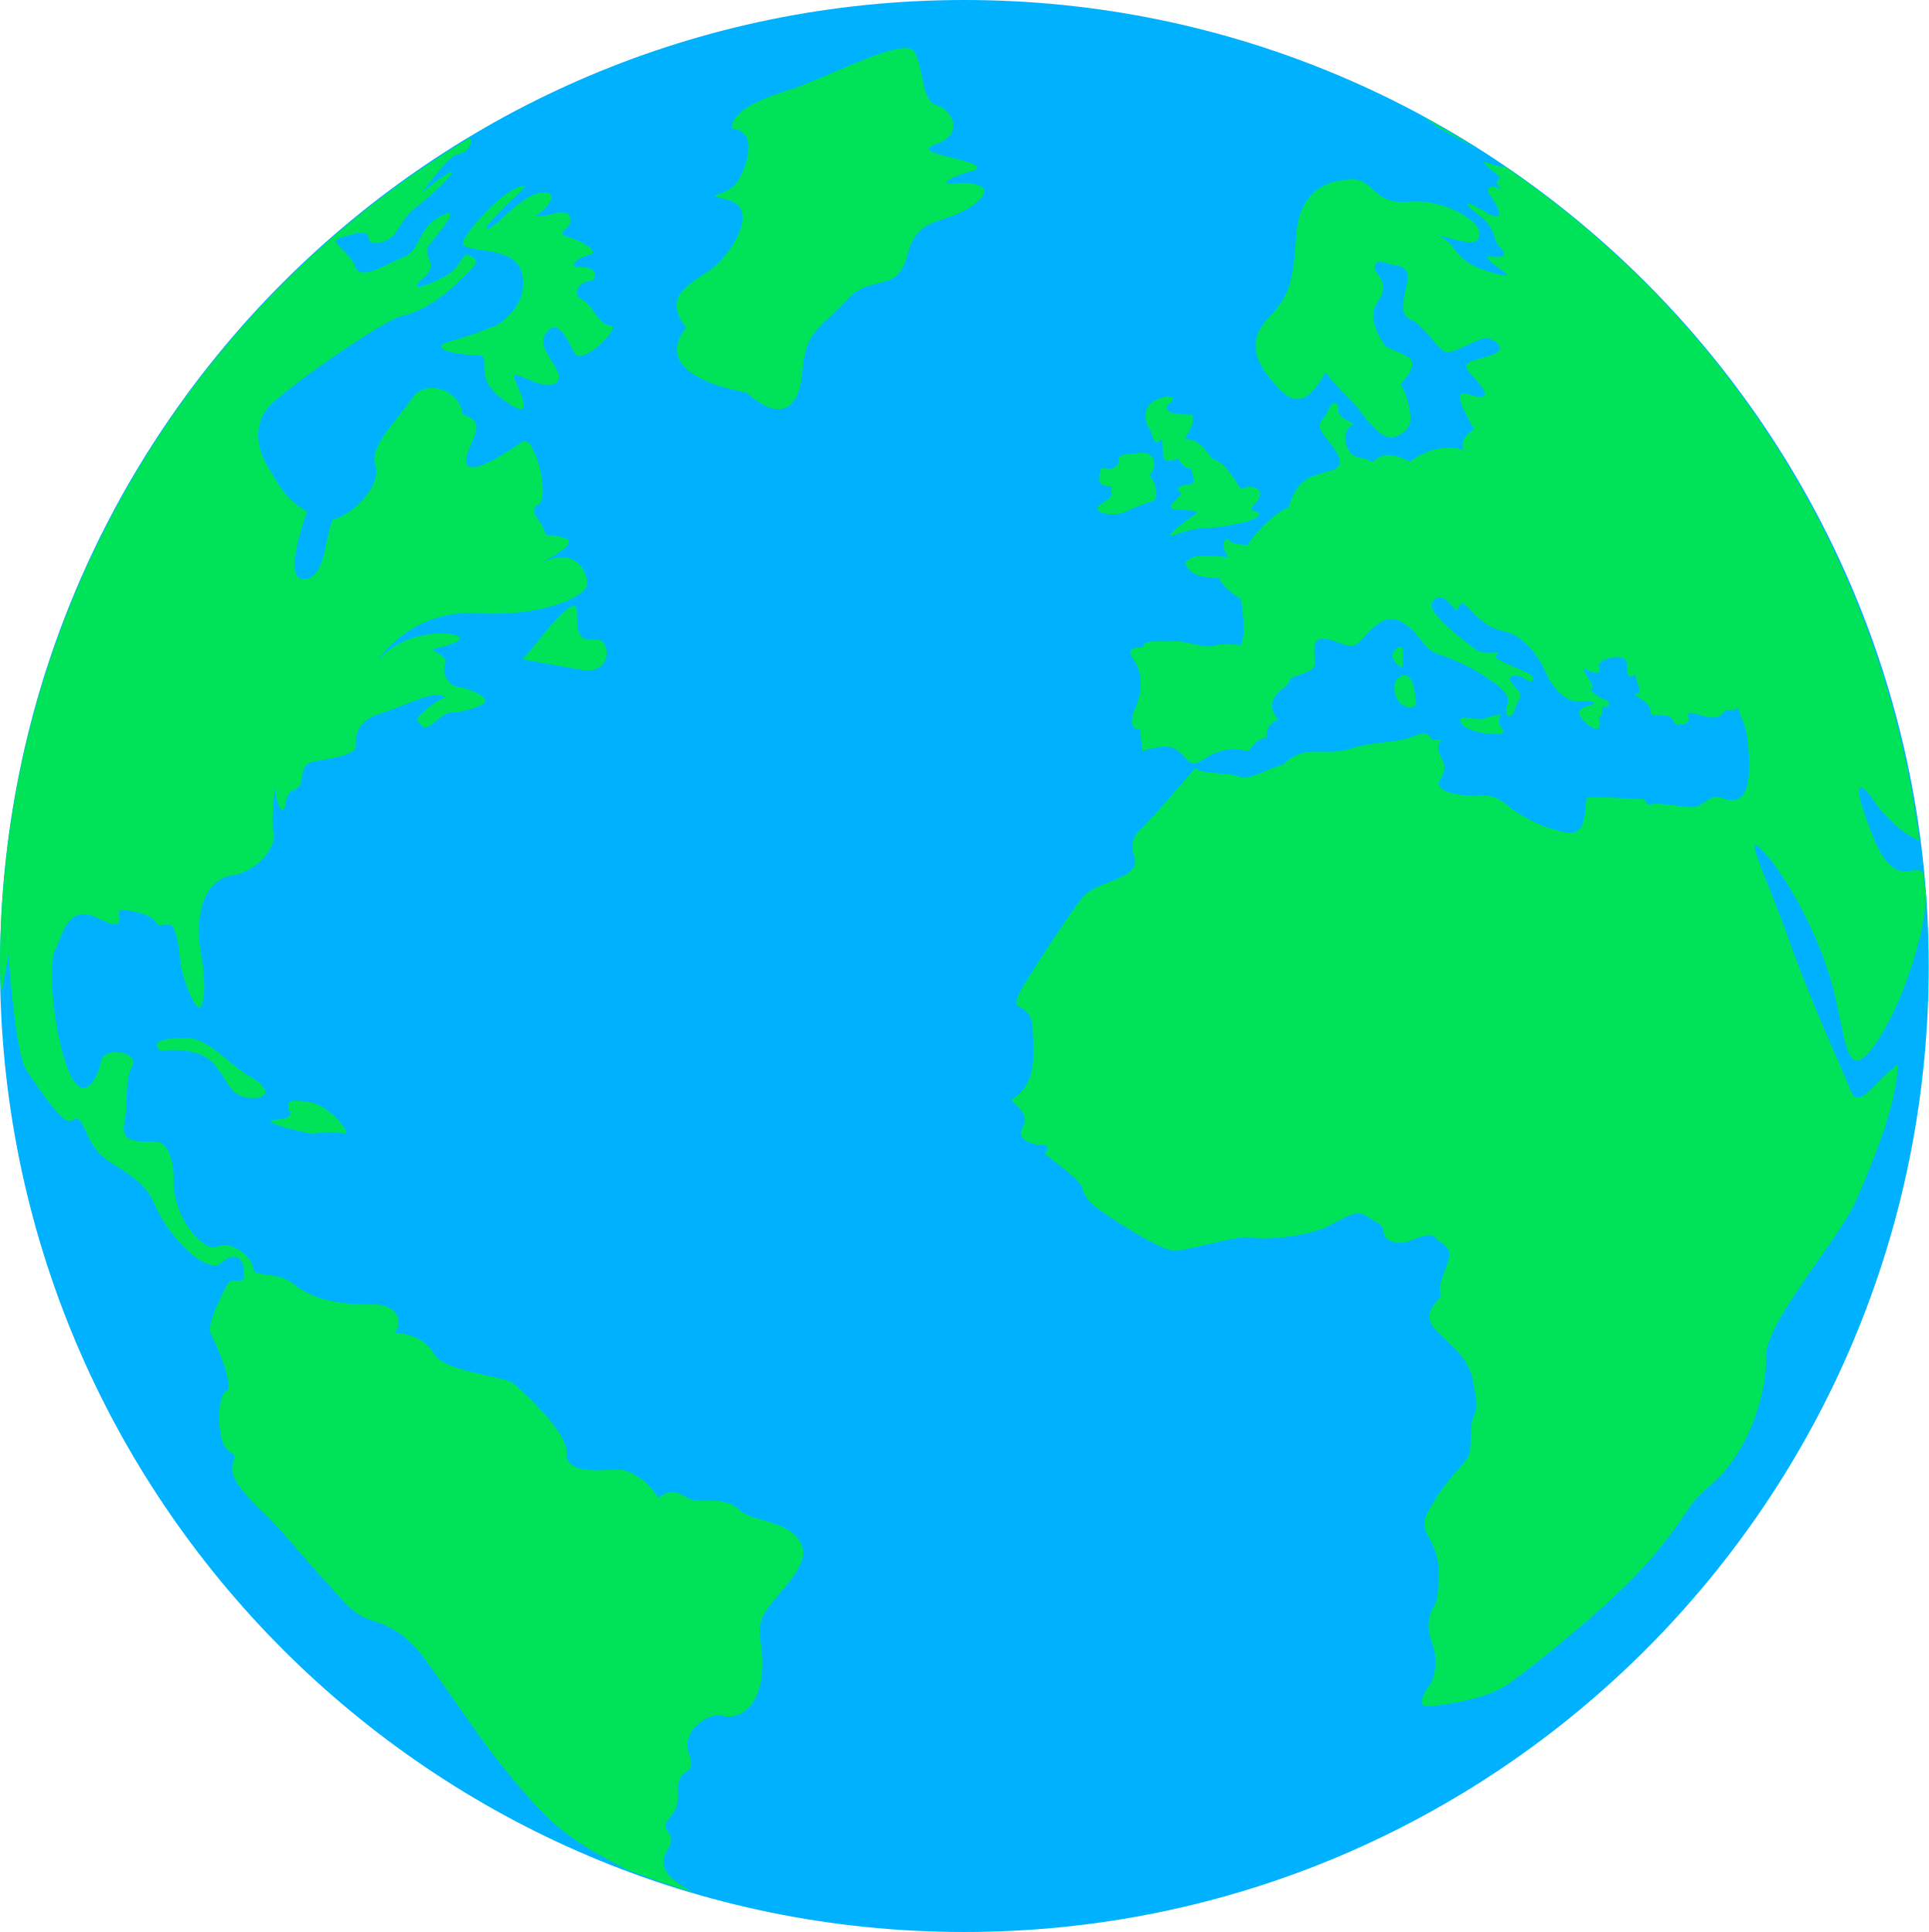
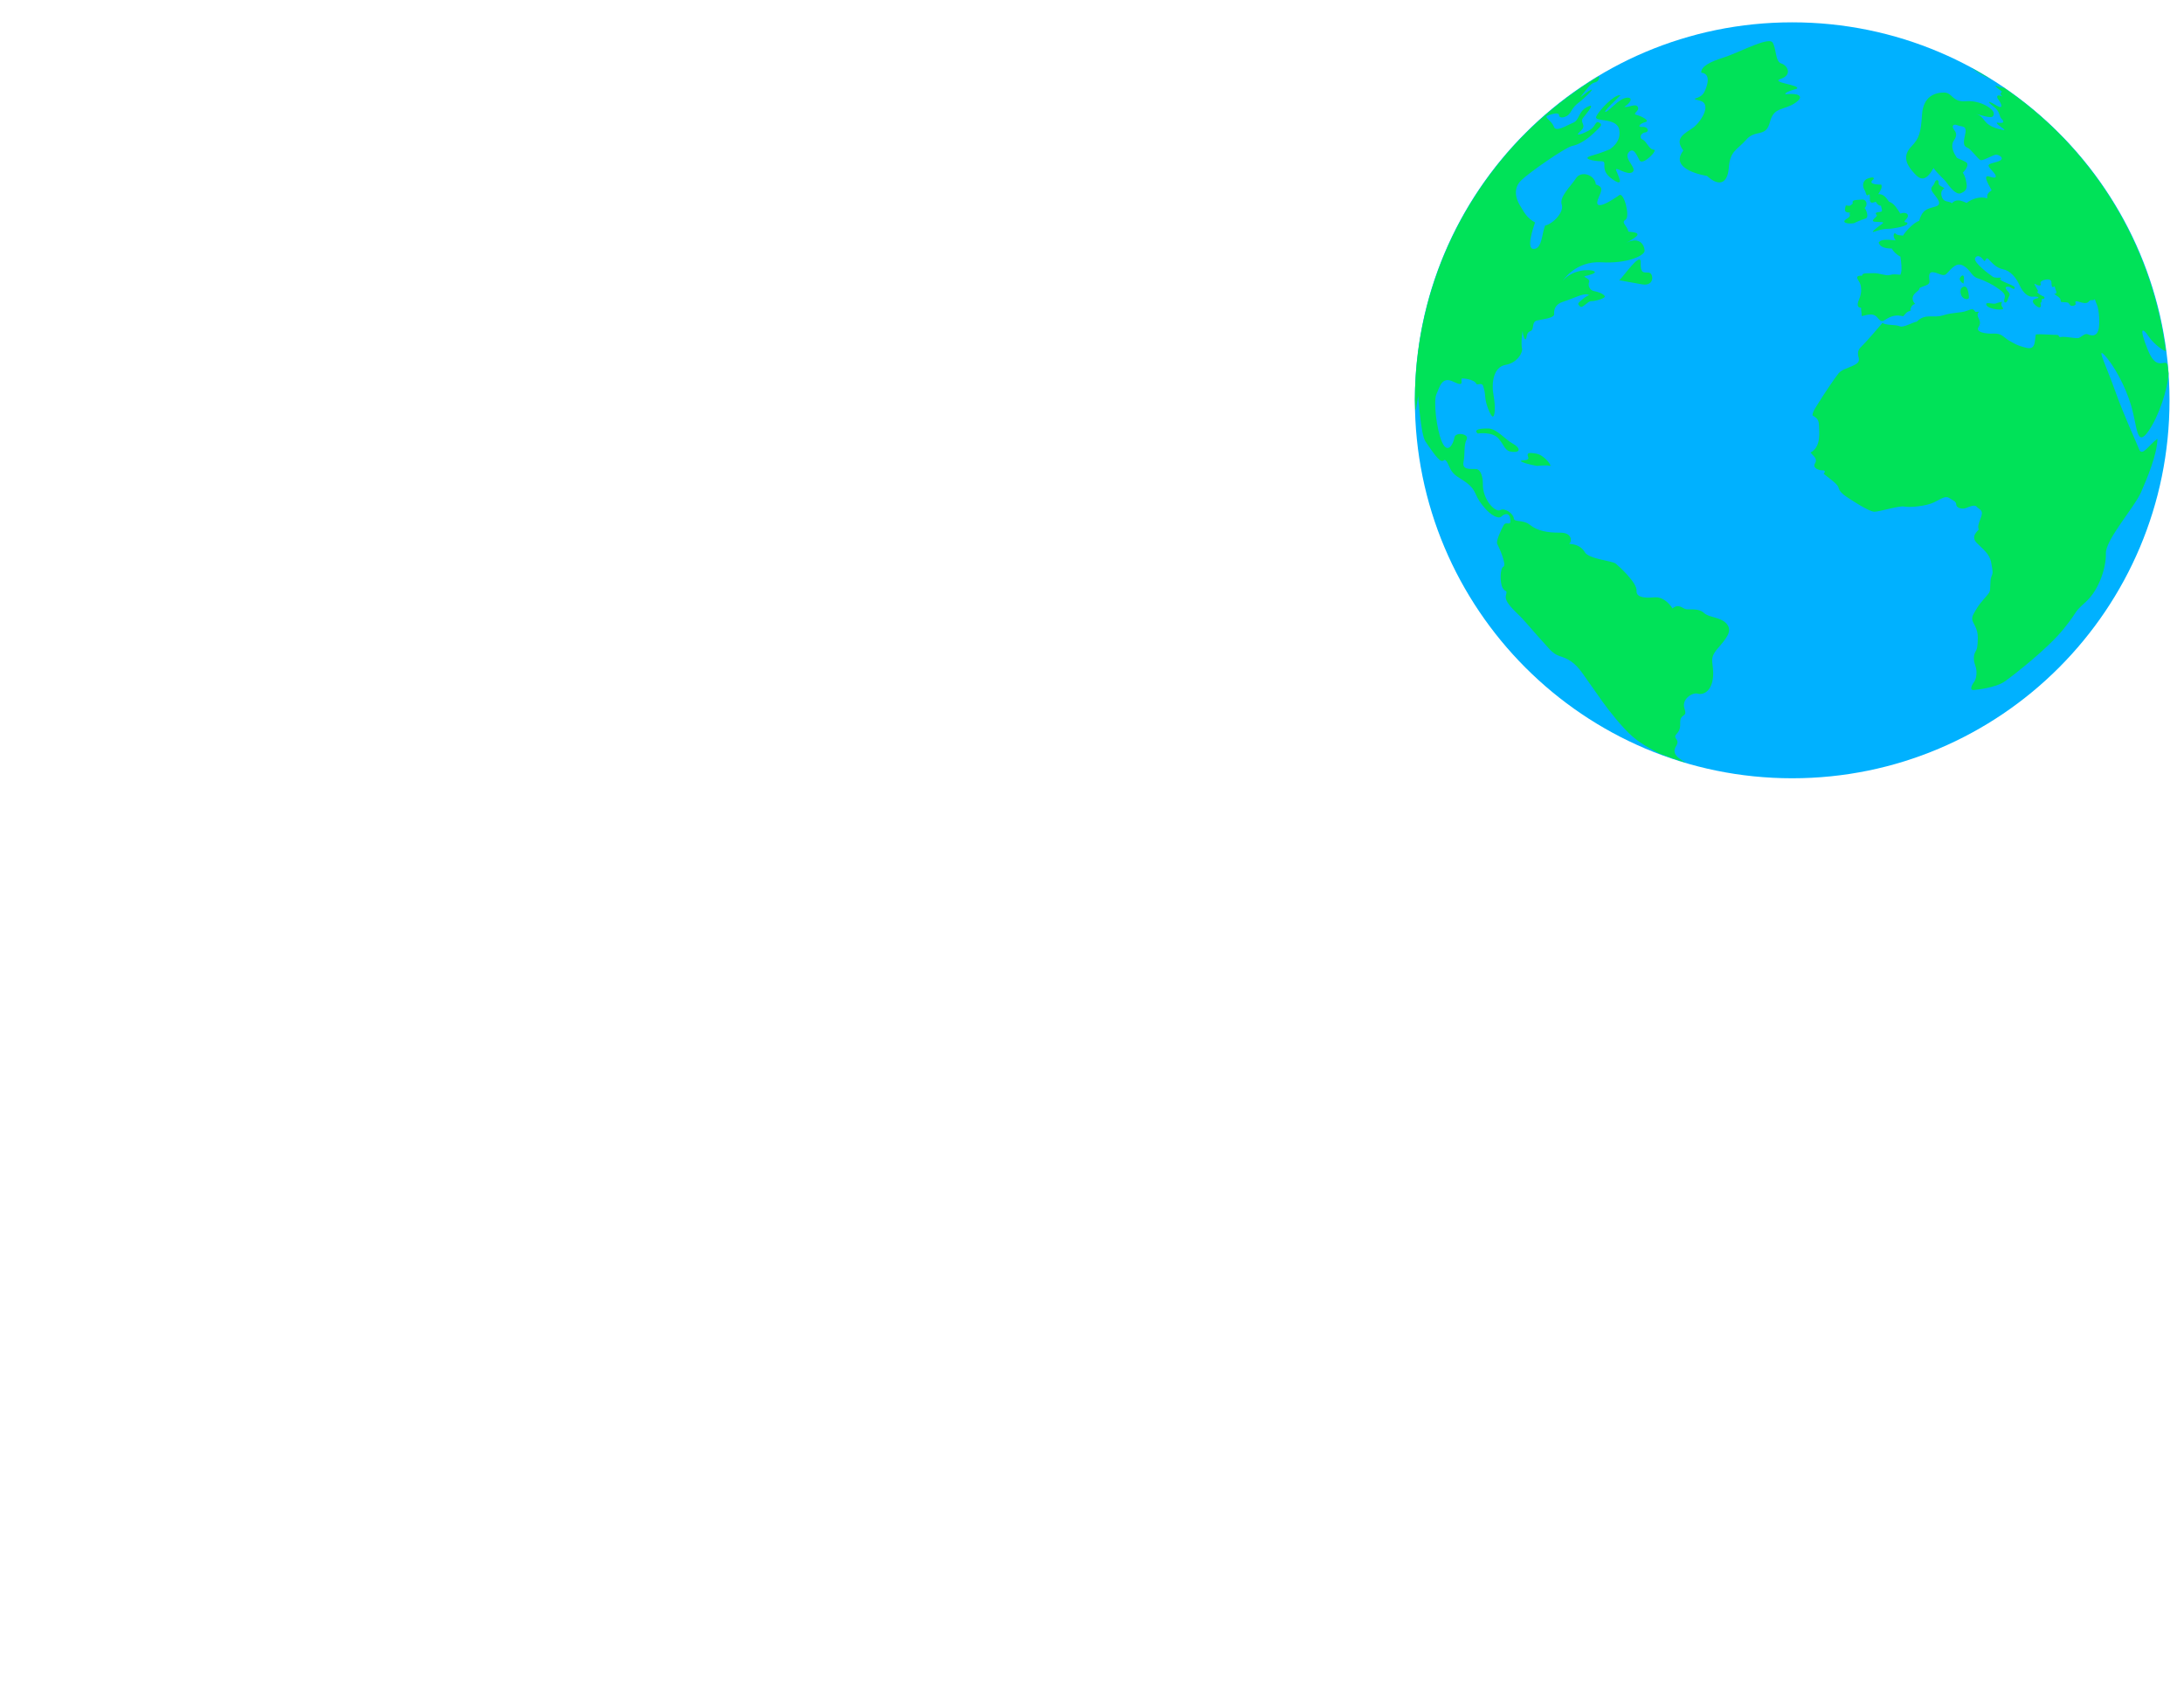
- <svg xmlns="http://www.w3.org/2000/svg" width="507.552" height="508.44" viewBox="0 0 134.29 134.525" version="1.1" id="svg8">
+ <svg xmlns="http://www.w3.org/2000/svg" width="1468.92" height="1147.574" viewBox="0 0 388.652 303.629" version="1.1" id="svg8">
  <defs id="defs2" />
-   <g id="layer2" style="display:inline" transform="translate(-39.25719,-77.71925)">
-     <g id="g956" transform="translate(-2.641938,-29.50163)">
+   <g id="layer2" style="display:inline" transform="translate(208.9355,-68.86649)">
+     <g id="g956" transform="translate(0.9494897,-34.38063)">
      <ellipse ry="67.262" rx="67.145" cy="174.483" cx="109.044" id="path941" style="opacity:1;fill:#00b1ff;fill-opacity:1;fill-rule:nonzero;stroke:none;stroke-width:0.635;stroke-linecap:square;stroke-linejoin:round;stroke-miterlimit:4;stroke-dasharray:none;stroke-dashoffset:0;stroke-opacity:1" />
      <path id="path915" transform="scale(0.2645833)" d="m 396.482,417.908 c -6.366,0.074 -22.268,8.42 -30.211,10.902 -9.414,2.942 -15.593,6.178 -15.299,10.297 6.178,0.588 4.786,7.493 2.061,12.943 -2.942,5.884 -11.31,3.633 -2.943,5.885 8.366,2.251 0.588,14.416 -4.707,18.24 -5.295,3.825 -12.943,6.767 -6.471,15.299 -10.297,13.239 15.887,17.062 15.887,17.062 7.649,7.061 13.826,5.884 14.709,-5.59 0.883,-11.474 5.59,-11.767 11.768,-18.828 6.178,-7.061 13.239,-1.177 15.887,-11.768 2.648,-10.591 9.413,-7.65 17.062,-12.945 7.649,-5.295 -0.294,-6.471 -4.707,-5.883 -4.413,0.588 -1.471,-1.766 5.59,-3.531 3.825,-2.648 -18.533,-4.118 -10.59,-6.766 7.943,-2.648 4.412,-9.12 0.293,-10.297 -4.119,-1.177 -3.235,-10.002 -5.883,-14.121 -0.414,-0.644 -1.266,-0.914 -2.445,-0.9 z m 136.064,17.85 c 1.425,1.029 2.8,2.003 3.953,2.771 2.98,1.987 6.712,3.856 10.158,5.732 a 253.776,254.22 0 0 0 -14.111,-8.504 z m -250.857,5.955 a 253.776,254.22 0 0 0 -123.33,217.752 253.776,254.22 0 0 0 0.217,6.152 l 0.461,0.076 1.559,-9.361 c 0,0 1.665,26.003 4.785,30.684 3.12,4.681 8.322,12.273 10.506,13.105 2.184,0.832 2.079,-1.975 3.848,0.521 1.768,2.496 2.184,6.968 7.385,10.297 5.201,3.328 9.466,5.72 11.754,10.816 2.288,5.097 3.952,7.282 6.969,10.715 3.016,3.432 8.426,7.384 10.818,5.096 2.392,-2.288 5.616,-2.496 5.928,2.289 0.312,4.785 -2.808,0.623 -4.473,3.535 -1.664,2.912 -5.407,10.923 -4.367,12.691 1.04,1.768 6.552,14.249 4.16,15.289 -2.392,1.04 -2.393,10.714 -0.625,14.146 1.768,3.432 3.537,0.831 2.289,5.199 -1.248,4.369 6.241,10.61 10.09,14.562 3.848,3.952 11.025,12.69 14.457,16.227 3.432,3.536 6.344,8.32 11.545,9.984 5.201,1.664 9.882,3.746 15.395,11.547 5.513,7.801 10.09,14.353 13.73,19.449 3.64,5.097 12.794,16.851 19.555,22.779 6.75,5.919 14.428,9.555 18.801,11.947 a 253.776,254.22 0 0 0 17.656,6.055 c -3.875,-2.098 -6.837,-4.29 -7.543,-6.457 -1.456,-4.473 3.642,-5.824 0.938,-9.465 -2.704,-3.64 2.912,-2.807 2.6,-10.4 -0.312,-7.593 5.2,-3.537 2.912,-10.09 -2.288,-6.553 5.617,-11.13 8.842,-10.09 3.224,1.04 9.257,-1.04 10.297,-10.713 1.04,-9.673 -3.329,-12.065 2.912,-19.346 6.241,-7.281 10.402,-12.067 6.346,-16.852 -4.057,-4.785 -11.755,-4.057 -15.188,-7.281 -3.432,-3.224 -8.632,-2.288 -11.648,-2.496 -3.016,-0.208 -4.993,-4.368 -9.674,-0.623 -2.496,-4.161 -7.176,-7.802 -11.545,-7.49 -4.369,0.312 -13.002,1.042 -12.586,-4.367 0.416,-5.409 -11.753,-16.434 -14.041,-18.307 -2.288,-1.872 -18.098,-3.017 -20.803,-7.697 -2.704,-4.681 -7.593,-5.409 -10.506,-5.617 1.768,-1.04 2.6,-7.592 -6.137,-7.488 -8.737,0.104 -15.393,-1.353 -20.178,-5.201 -4.785,-3.848 -10.714,-1.56 -10.922,-4.473 -0.208,-2.912 -5.826,-7.28 -9.154,-5.512 -3.328,1.768 -11.96,-7.074 -11.648,-17.787 0.104,-3.536 -1.145,-9.465 -4.369,-9.777 -3.224,-0.312 -9.777,1.04 -8.633,-4.785 1.144,-5.825 -1.9e-4,-11.232 2.08,-15.08 2.08,-3.849 -7.593,-5.41 -8.217,-1.354 -0.624,4.056 -4.472,11.755 -8.32,3.018 -3.848,-8.737 -5.826,-27.876 -3.746,-32.244 2.08,-4.369 3.432,-12.379 11.441,-8.322 8.009,4.057 4.577,-1.143 5.617,-2.184 3.744,-0.104 8.946,1.56 9.57,3.328 0.624,1.768 3.744,-1.04 4.68,1.664 0.936,2.704 1.249,4.057 1.561,8.113 0.312,4.057 3.432,11.962 4.889,12.482 1.456,0.52 2.183,-6.034 0.623,-14.355 -1.56,-8.321 2.5e-4,-19.033 8.113,-20.385 8.113,-1.352 11.857,-8.738 11.025,-11.234 -0.832,-2.496 0.417,-13.938 0.521,-11.025 0.104,2.912 1.976,7.697 2.6,3.328 0.624,-4.369 2.808,-3.017 3.744,-4.785 0.936,-1.768 0.104,-5.409 3.225,-6.137 3.12,-0.728 11.753,-1.559 11.545,-4.264 -0.208,-2.704 0.417,-6.658 6.242,-8.426 5.825,-1.768 13.52,-5.823 16.225,-4.783 2.704,1.04 1.56,-0.834 -2.912,2.807 -4.473,3.64 -3.744,3.433 -2.184,5.201 1.56,1.768 5.199,-3.639 7.592,-3.535 2.392,0.104 9.987,-1.873 9.051,-3.434 -0.936,-1.56 -4.577,-2.912 -7.178,-3.328 -2.6,-0.416 -4.368,-3.537 -3.328,-6.033 1.04,-2.496 -4.889,-3.537 -2.705,-4.057 2.184,-0.52 8.634,-1.976 5.93,-3.328 -2.704,-1.352 -14.122,-1.356 -20.895,6.395 0,0 8.531,-13.385 25.889,-12.355 17.357,1.03 29.125,-4.414 29.125,-7.797 0,-3.383 -3.235,-10.002 -12.355,-5.295 8.973,-4.854 10.591,-6.914 1.471,-7.502 -1.177,-4.707 -5.148,-5.883 -1.912,-8.09 3.236,-2.206 -1.177,-18.681 -4.266,-16.475 -3.089,2.206 -19.122,13.238 -13.68,1.176 2.206,-5.001 2.647,-6.767 -2.061,-8.385 -0.588,-6.472 -9.854,-9.562 -13.385,-4.119 -3.53,5.443 -11.328,12.504 -9.562,17.652 1.765,5.148 -6.031,13.091 -11.18,14.121 -2.206,5.148 -1.912,15.446 -7.502,15.74 -5.59,0.294 -0.44,-14.268 0.736,-17.799 -5.443,-3.089 -7.061,-6.326 -10.15,-11.475 -3.089,-5.148 -4.412,-11.619 0.736,-16.768 5.148,-5.148 29.86,-22.36 34.42,-23.242 4.56,-0.883 10.15,-4.413 14.857,-8.973 4.707,-4.56 5.737,-5.297 3.236,-6.768 -2.501,-1.471 -2.354,2.649 -6.031,4.855 -3.677,2.206 -11.62,5.442 -6.619,1.029 5.001,-4.413 -0.883,-5.589 1.912,-9.119 2.795,-3.53 8.827,-10.445 2.648,-7.209 -6.178,3.236 -5.001,8.827 -9.414,10.592 -4.413,1.765 -11.621,6.618 -12.945,2.646 -1.324,-3.972 -7.208,-6.472 -4.119,-7.502 3.089,-1.03 7.501,-2.5 7.648,-0.146 0.147,2.354 3.972,1.471 6.031,-0.146 2.059,-1.618 2.649,-5.001 6.768,-8.09 4.119,-3.089 11.768,-10.444 8.385,-8.826 -3.383,1.618 -8.974,7.354 -5.885,3.529 3.089,-3.825 5.883,-7.796 8.09,-8.385 2.206,-0.588 2.942,-1.029 3.678,-3.529 0.081,-0.275 -0.2,-0.48 -0.736,-0.631 z m 267.396,6.229 c -0.78,-0.104 1.3e-4,0.676 4.057,3.9 -1.04,1.872 -1.664,1.04 0.416,3.328 -3.744,-1.872 -4.369,-2.1e-4 -2.705,2.08 1.664,2.08 4.161,7.283 -1.664,3.746 -5.825,-3.536 -6.032,-2.497 -1.455,1.039 4.577,3.536 3.327,6.241 5.199,8.113 1.872,1.872 2.082,3.328 -3.119,2.496 -1.04,1.664 11.44,7.281 0.623,4.16 -10.817,-3.12 -8.113,-8.112 -14.77,-9.984 9.153,2.496 11.65,3.328 12.066,0 0.416,-3.328 -9.361,-9.361 -18.723,-8.529 -9.361,0.832 -8.945,-5.824 -14.77,-5.824 -5.825,0 -13.939,2.288 -14.771,14.77 -0.832,12.482 -1.871,16.018 -7.279,21.635 -5.409,5.617 -3.745,11.025 0.416,16.018 4.161,4.993 8.32,9.777 14.561,-1.664 3.12,4.369 7.073,7.282 8.945,9.986 1.872,2.704 6.242,8.112 9.154,7.072 2.912,-1.04 4.784,-2.705 4.16,-6.449 -0.624,-3.744 -1.248,-5.408 -2.496,-7.488 1.248,-1.248 4.784,-5.41 2.08,-7.074 -2.704,-1.664 -5.618,-2.287 -6.242,-3.119 -1.664,-2.496 -4.575,-7.489 -1.871,-11.441 2.704,-3.952 1.247,-5.617 -0.209,-7.697 -1.456,-2.08 7.5e-4,-3.744 2.705,-2.496 2.704,1.248 6.656,-0.416 4.992,6.449 -1.664,6.865 -0.415,7.696 1.873,8.736 2.288,1.04 6.448,7.073 8.32,8.113 1.872,1.04 8.946,-3.953 11.234,-3.537 2.288,0.416 6.033,3.121 0,4.785 -6.033,1.664 -7.281,1.664 -3.328,5.824 3.953,4.161 3.328,5.824 -1.457,4.16 -4.785,-1.664 -1.664,3.954 1.248,9.154 -2.496,1.664 -3.328,2.912 -2.912,5.408 -5.201,-1.664 -10.713,0.625 -13.938,3.121 -4.577,-2.288 -7.593,-2.393 -9.881,0.207 -2.288,-1.872 -5.41,-0.311 -6.762,-4.264 -1.352,-3.953 1.039,-5.41 1.768,-5.826 -1.56,-1.248 -4.159,-1.56 -3.951,-3.744 0.208,-2.184 -1.873,-2.497 -2.705,0.104 -0.832,2.6 -3.64,2.81 -1.352,6.242 2.288,3.432 7.489,8.112 1.977,9.672 -5.513,1.56 -8.841,1.977 -11.025,9.674 -3.953,1.144 -9.882,8.009 -10.818,9.881 -2.6,-0.208 -4.16,-0.312 -4.992,-1.352 -0.832,-1.04 -2.496,1.456 0,4.576 -3.536,-0.208 -9.673,-1.456 -11.441,1.561 0.936,2.08 2.392,3.849 8.945,3.953 0.624,1.56 3.016,4.056 5.721,5.408 0.416,3.016 1.456,9.258 0,12.17 -3.432,-0.208 -4.577,-0.521 -7.178,0.207 -2.6,0.728 -7.488,-1.456 -10.816,-1.248 -3.328,0.208 -8.009,-0.52 -7.697,1.664 -2.288,0 -4.784,0.104 -2.496,3.328 2.288,3.224 2.392,8.113 0.416,12.586 -1.976,4.473 -0.521,5.825 1.352,5.617 -0.208,1.768 0.52,3.849 0.312,5.617 1.976,0.104 7.385,-3.016 10.713,1.145 3.328,4.161 3.953,1.663 8.01,-0.209 4.057,-1.872 6.968,-1.249 9.256,-0.729 1.144,-1.144 2.288,-3.329 4.889,-3.641 -0.104,-1.56 0.521,-3.952 3.121,-4.68 -2.08,-2.288 -2.705,-5.201 0.936,-8.01 3.64,-2.808 0.416,-2.183 3.641,-3.432 3.224,-1.248 5.41,-1.664 5.098,-4.16 -0.312,-2.496 -0.832,-6.033 2.393,-5.721 3.224,0.312 5.616,2.392 7.904,1.768 2.288,-0.624 6.45,-9.258 12.066,-6.346 5.617,2.912 5.408,7.178 10.297,8.738 4.889,1.56 10.817,4.785 12.377,6.033 1.56,1.248 6.762,3.847 5.514,7.176 -1.248,3.328 1.144,4.265 2.08,1.041 0.936,-3.224 2.6,-3.017 -0.312,-6.033 -2.912,-3.016 0.832,-3.12 2.393,-2.08 1.56,1.04 2.704,1.457 2.6,-0.104 -0.104,-1.56 -11.649,-4.578 -9.568,-5.93 2.08,-1.352 -3.121,0.208 -5.201,-1.248 -2.08,-1.456 -13.106,-9.569 -11.857,-12.377 1.248,-2.808 3.953,-1.248 5.617,1.145 1.664,2.392 1.143,-2.81 3.432,-0.521 2.288,2.288 4.993,5.826 9.777,6.762 4.785,0.936 8.737,5.512 11.129,10.816 2.392,5.305 5.929,7.906 8.842,7.594 2.912,-0.312 5.305,0.624 2.809,1.145 -2.496,0.52 -4.369,1.769 -0.832,4.785 3.536,3.016 3.951,0.311 3.119,-1.77 1.56,-0.208 0.417,-3.119 1.457,-2.703 1.04,0.416 2.392,-1.041 0.104,-1.873 -2.288,-0.832 -4.784,-3.432 -3.328,-3.016 1.456,0.416 -3.744,-6.346 -1.768,-5.098 1.976,1.248 4.577,1.768 3.641,-0.416 -0.936,-2.184 6.967,-4.057 7.279,-1.145 0.312,2.912 0.049,4.619 2.256,3.074 0.294,2.501 2.281,5 0.295,5 -1.986,0 2.5,1.692 3.383,3.457 0.883,1.765 -0.515,2.206 2.133,2.279 2.648,0.073 3.53,10e-4 4.266,1.619 0.735,1.618 4.045,0.662 4.045,-0.367 0,-1.03 -1.397,-2.649 2.648,-1.398 4.045,1.25 5.369,0.81 6.398,-0.588 1.03,-1.397 2.795,0.147 3.678,-1.324 0.588,0.736 0.441,1.398 1.691,4.119 1.25,2.721 2.133,13.385 0.662,17.283 -1.471,3.898 -4.708,3.164 -6.768,2.281 -2.059,-0.883 -3.897,1.25 -5.883,2.279 -1.986,1.03 -9.268,-1.323 -13.166,-0.367 -1.397,-1.986 -0.882,-1.472 -4.633,-1.619 -3.751,-0.147 -8.458,-0.514 -11.4,-0.293 -1.03,2.795 0.516,10.664 -6.104,9.119 -6.619,-1.545 -8.679,-3.09 -12.062,-5.002 -3.383,-1.912 -4.708,-4.927 -10.15,-4.633 -5.443,0.294 -12.65,-0.956 -10.223,-4.486 2.427,-3.53 -0.515,-5.59 -0.662,-7.943 -0.147,-2.354 2.869,-2.501 -1.396,-2.133 -1.765,-1.912 -1.399,-2.5 -5.738,-0.809 -4.339,1.692 -8.973,0.881 -16.107,3.088 -7.134,2.206 -11.62,-1.692 -17.725,4.266 -2.206,0.147 -9.12,4.34 -11.4,3.09 -2.28,-1.25 -10.664,-0.515 -11.473,-2.428 -1.397,1.692 -11.694,13.68 -14.121,15.887 -2.427,2.206 -3.017,4.266 -2.061,7.502 0.956,3.236 -1.25,4.414 -4.486,5.885 -3.236,1.471 -6.838,2.279 -9.045,4.854 -2.206,2.574 -10.517,15.077 -12.65,18.607 -2.133,3.53 -4.782,6.84 -4.855,9.635 1.545,1.25 4.266,1.84 4.34,6.4 0.074,4.56 1.764,14.636 -5.664,18.607 1.692,2.206 5.001,4.045 3.016,7.281 -1.986,3.236 2.869,4.633 4.34,4.633 1.471,0 3.383,0.073 1.471,2.354 1.986,1.765 9.268,6.62 9.93,9.121 0.662,2.501 2.353,4.264 5.295,6.25 2.942,1.986 15.225,10.15 18.902,10.15 3.677,0 16.476,-4.193 20.227,-3.457 3.751,0.735 14.636,-0.293 19.932,-2.867 5.295,-2.574 7.648,-4.634 10.369,-2.795 2.721,1.839 4.413,1.985 4.561,4.412 0.147,2.427 4.266,3.088 6.398,2.279 2.133,-0.809 5.957,-2.647 7.281,-0.955 1.324,1.692 4.487,2.059 3.311,5.957 -1.177,3.898 -3.09,7.06 -1.84,9.34 -1.25,1.618 -5.442,4.782 -1.471,8.975 3.972,4.192 8.678,7.132 9.781,13.311 1.103,6.178 1.399,6.62 0.148,9.488 -1.25,2.868 -0.222,8.606 -1.398,10.592 -1.177,1.986 -5.81,6.398 -8.311,10.59 -2.501,4.192 -3.383,5.297 -3.162,7.65 0.221,2.354 3.897,5.81 3.75,12.355 -0.147,6.546 -0.514,7.354 -1.617,9.34 -1.103,1.986 -1.692,4.928 -0.074,9.268 1.618,4.339 0.515,9.194 -0.662,10.738 -1.177,1.544 -4.339,6.546 0.516,5.59 0,0 13.827,-1.178 20.299,-5.885 6.472,-4.707 28.831,-22.064 39.422,-35.303 10.591,-13.239 5.591,-9.708 14.711,-17.945 9.12,-8.237 13.827,-23.536 13.533,-32.656 -0.294,-9.12 19.122,-30.89 23.535,-40.893 4.413,-10.003 10.885,-25.595 11.18,-36.186 -5.59,3.825 -10.298,12.356 -12.357,7.061 -2.059,-5.295 -10.002,-22.064 -16.18,-39.422 -6.178,-17.357 -12.65,-29.714 -7.061,-23.83 5.59,5.884 13.827,20.006 17.945,34.127 4.119,14.121 3.529,28.242 11.473,17.062 7.024,-9.886 13.118,-28.497 13.623,-38.982 a 253.776,254.22 0 0 0 -0.742,-6.121 c -2.005,-3.701 -7.251,5.062 -13.174,-9.615 -6.766,-16.769 -2.943,-14.415 0.293,-9.414 2.27,3.509 7.865,8.882 11.818,10.264 A 253.776,254.22 0 0 0 552.863,448.074 c 0.557,0.419 1.074,0.842 1.527,1.271 -2.184,-0.312 -4.525,-1.3 -5.305,-1.404 z m -252.781,6.268 c -4.225,-0.151 -14.085,10.328 -15.938,14.318 -1.912,4.119 13.827,0.294 15.445,8.973 1.618,8.679 -6.473,12.945 -6.252,13.092 0,0 -5.663,2.5 -12.576,4.412 -6.914,1.912 1.764,3.678 6.766,3.678 5.001,0 -1.913,5.442 7.207,11.914 9.12,6.472 3.972,-2.353 2.795,-5.736 -1.177,-3.383 7.209,3.678 10.887,1.178 3.677,-2.501 -5.885,-8.826 -2.648,-13.092 3.236,-4.266 5.443,1.324 7.502,5.148 2.059,3.825 12.797,-7.209 9.561,-7.209 -3.236,0 -4.707,-5.589 -7.502,-6.766 -2.795,-1.177 -1.029,-4.561 1.766,-4.855 2.795,-0.294 2.059,-3.97 -1.912,-3.676 -3.972,0.294 -1.618,-2.354 1.912,-3.236 3.53,-0.883 -2.5,-3.973 -5.883,-4.855 -3.383,-0.883 2.352,-2.5 0.881,-5.295 -1.471,-2.795 -6.03,0.589 -9.119,-0.146 4.413,-2.501 6.324,-6.914 1.176,-6.031 -5.148,0.883 -11.179,8.826 -13.68,9.414 -2.501,0.588 7.797,-8.826 10.004,-11.18 -0.124,-0.028 -0.254,-0.044 -0.391,-0.049 z m 169.379,55.365 c -0.653,0.041 -1.551,0.255 -2.721,0.723 -4.16,1.664 -3.432,5.929 -2.184,7.697 1.248,1.768 0.728,5.201 3.328,2.809 0.832,3.016 -1.249,7.386 4.264,5.098 0.832,1.768 2.393,2.912 3.434,2.6 0.52,2.808 1.664,4.056 -0.729,4.264 -2.392,0.208 -3.641,0.729 -1.977,2.186 0.624,1.04 -5.721,4.161 -0.832,4.473 4.889,0.312 6.449,-0.105 3.641,1.871 -2.808,1.976 -8.529,6.345 -3.641,4.473 4.889,-1.872 9.568,-1.664 9.568,-1.664 0,0 10.61,-1.144 11.65,-3.225 1.04,-2.08 -3.849,-1.8e-4 -0.729,-3.225 3.12,-3.224 -0.311,-5.304 -3.848,-3.744 -2.08,-3.12 -4.161,-6.968 -7.594,-8.008 -2.6,-3.64 -4.161,-5.202 -7.281,-5.098 1.456,-2.392 2.913,-4.369 1.977,-6.449 0,0 -9.465,0.313 -5.721,-3.119 0.975,-0.65 1.057,-1.504 -0.035,-1.646 -0.164,-0.021 -0.355,-0.027 -0.572,-0.014 z m -6.34,14.85 c -0.234,-0.013 -0.483,-0.006 -0.75,0.019 -4.265,0.416 -6.449,0.105 -5.721,2.705 -1.976,1.456 -1.039,1.768 -4.68,1.248 -0.832,2.912 -1.352,4.991 2.809,4.783 -1.04,1.664 1.559,1.977 -2.289,4.266 -3.849,2.288 0.208,3.64 4.889,2.912 0,0 5.096,-2.393 7.801,-3.121 2.704,-0.728 0.417,-6.344 -0.623,-7.072 1.95,-1.268 2.071,-5.552 -1.436,-5.74 z m -149.959,40.287 c -2.976,-0.173 -12.852,14.24 -13.721,13.992 0,0 7.062,1.322 15.594,2.793 8.532,1.471 7.796,-7.794 4.266,-7.941 -3.53,-0.147 -5.444,0.736 -5.297,-7.061 0.023,-1.218 -0.291,-1.751 -0.842,-1.783 z m 217.451,10.752 c -0.217,0 -0.485,0.114 -0.816,0.371 -2.648,2.059 -0.296,4.266 1.322,5.148 0,0 1.015,-5.52 -0.506,-5.52 z m 1.227,7.5 c -0.18,-0.006 -0.37,0.018 -0.572,0.078 -3.236,0.956 -2.354,5.297 -0.883,6.988 1.471,1.692 3.824,1.765 4.412,0.588 0,-0.552 -0.258,-7.567 -2.957,-7.654 z m 25.391,10.229 c 0,0 -2.796,0.44 -4.414,1.176 -1.618,0.735 -7.722,-1.691 -6.178,1.178 1.544,2.868 12.945,3.971 10.959,1.691 -1.986,-2.28 -0.367,-4.045 -0.367,-4.045 z m -347.652,85.236 c -4.63,0.107 -7.992,1.072 -5.16,3.389 0,0 9.855,-1.617 14.121,3.531 4.266,5.148 3.971,8.385 9.414,8.826 5.443,0.441 5.148,-2.795 0,-5.59 -5.148,-2.795 -10.738,-10.003 -16.328,-10.15 -0.699,-0.018 -1.386,-0.021 -2.047,-0.006 z m 30.018,16.463 c -1.793,0.112 -1.971,1.03 -1.199,2.961 1.177,2.942 -7.501,1.323 -4.412,2.941 3.089,1.618 10.297,2.795 10.297,2.795 0,0 6.325,-0.736 8.531,0 2.206,0.736 -3.383,-7.209 -8.973,-8.238 -1.397,-0.257 -2.511,-0.413 -3.375,-0.457 -0.324,-0.016 -0.613,-0.018 -0.869,-0.002 z" style="fill:#00e258;fill-opacity:1;fill-rule:evenodd;stroke:none;stroke-width:1px;stroke-linecap:butt;stroke-linejoin:miter;stroke-opacity:1" />
    </g>
  </g>
</svg>
